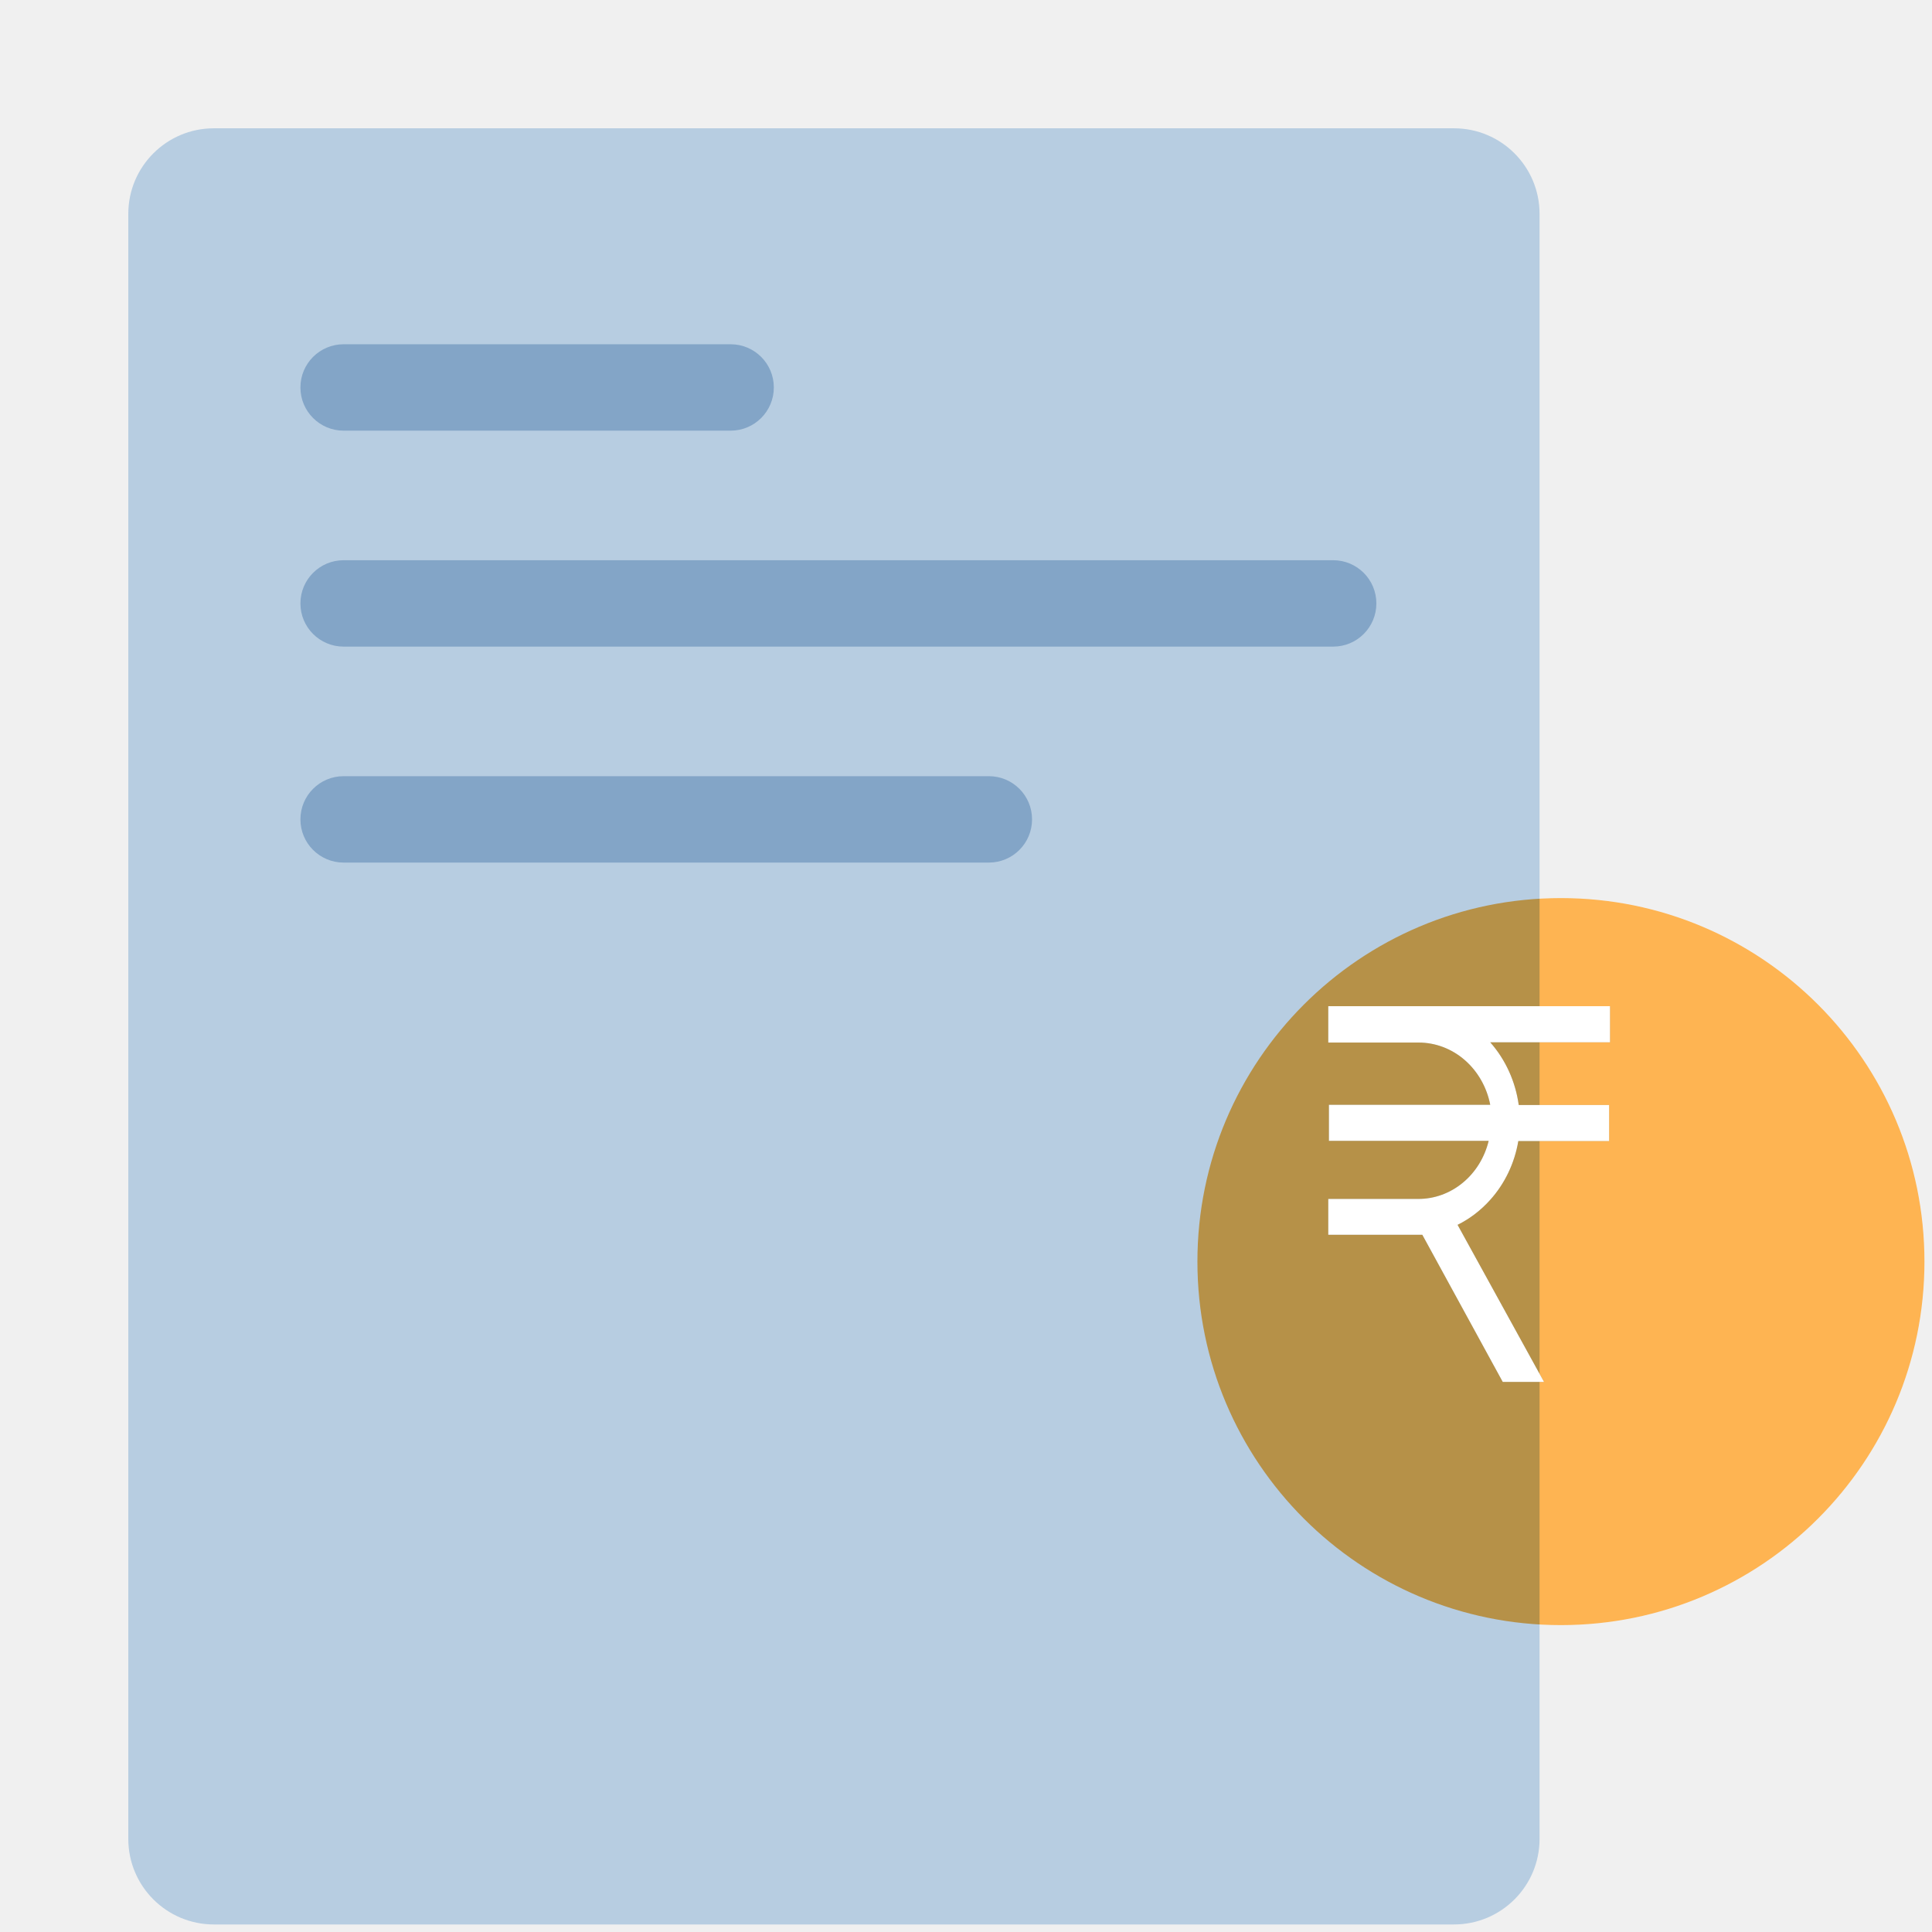
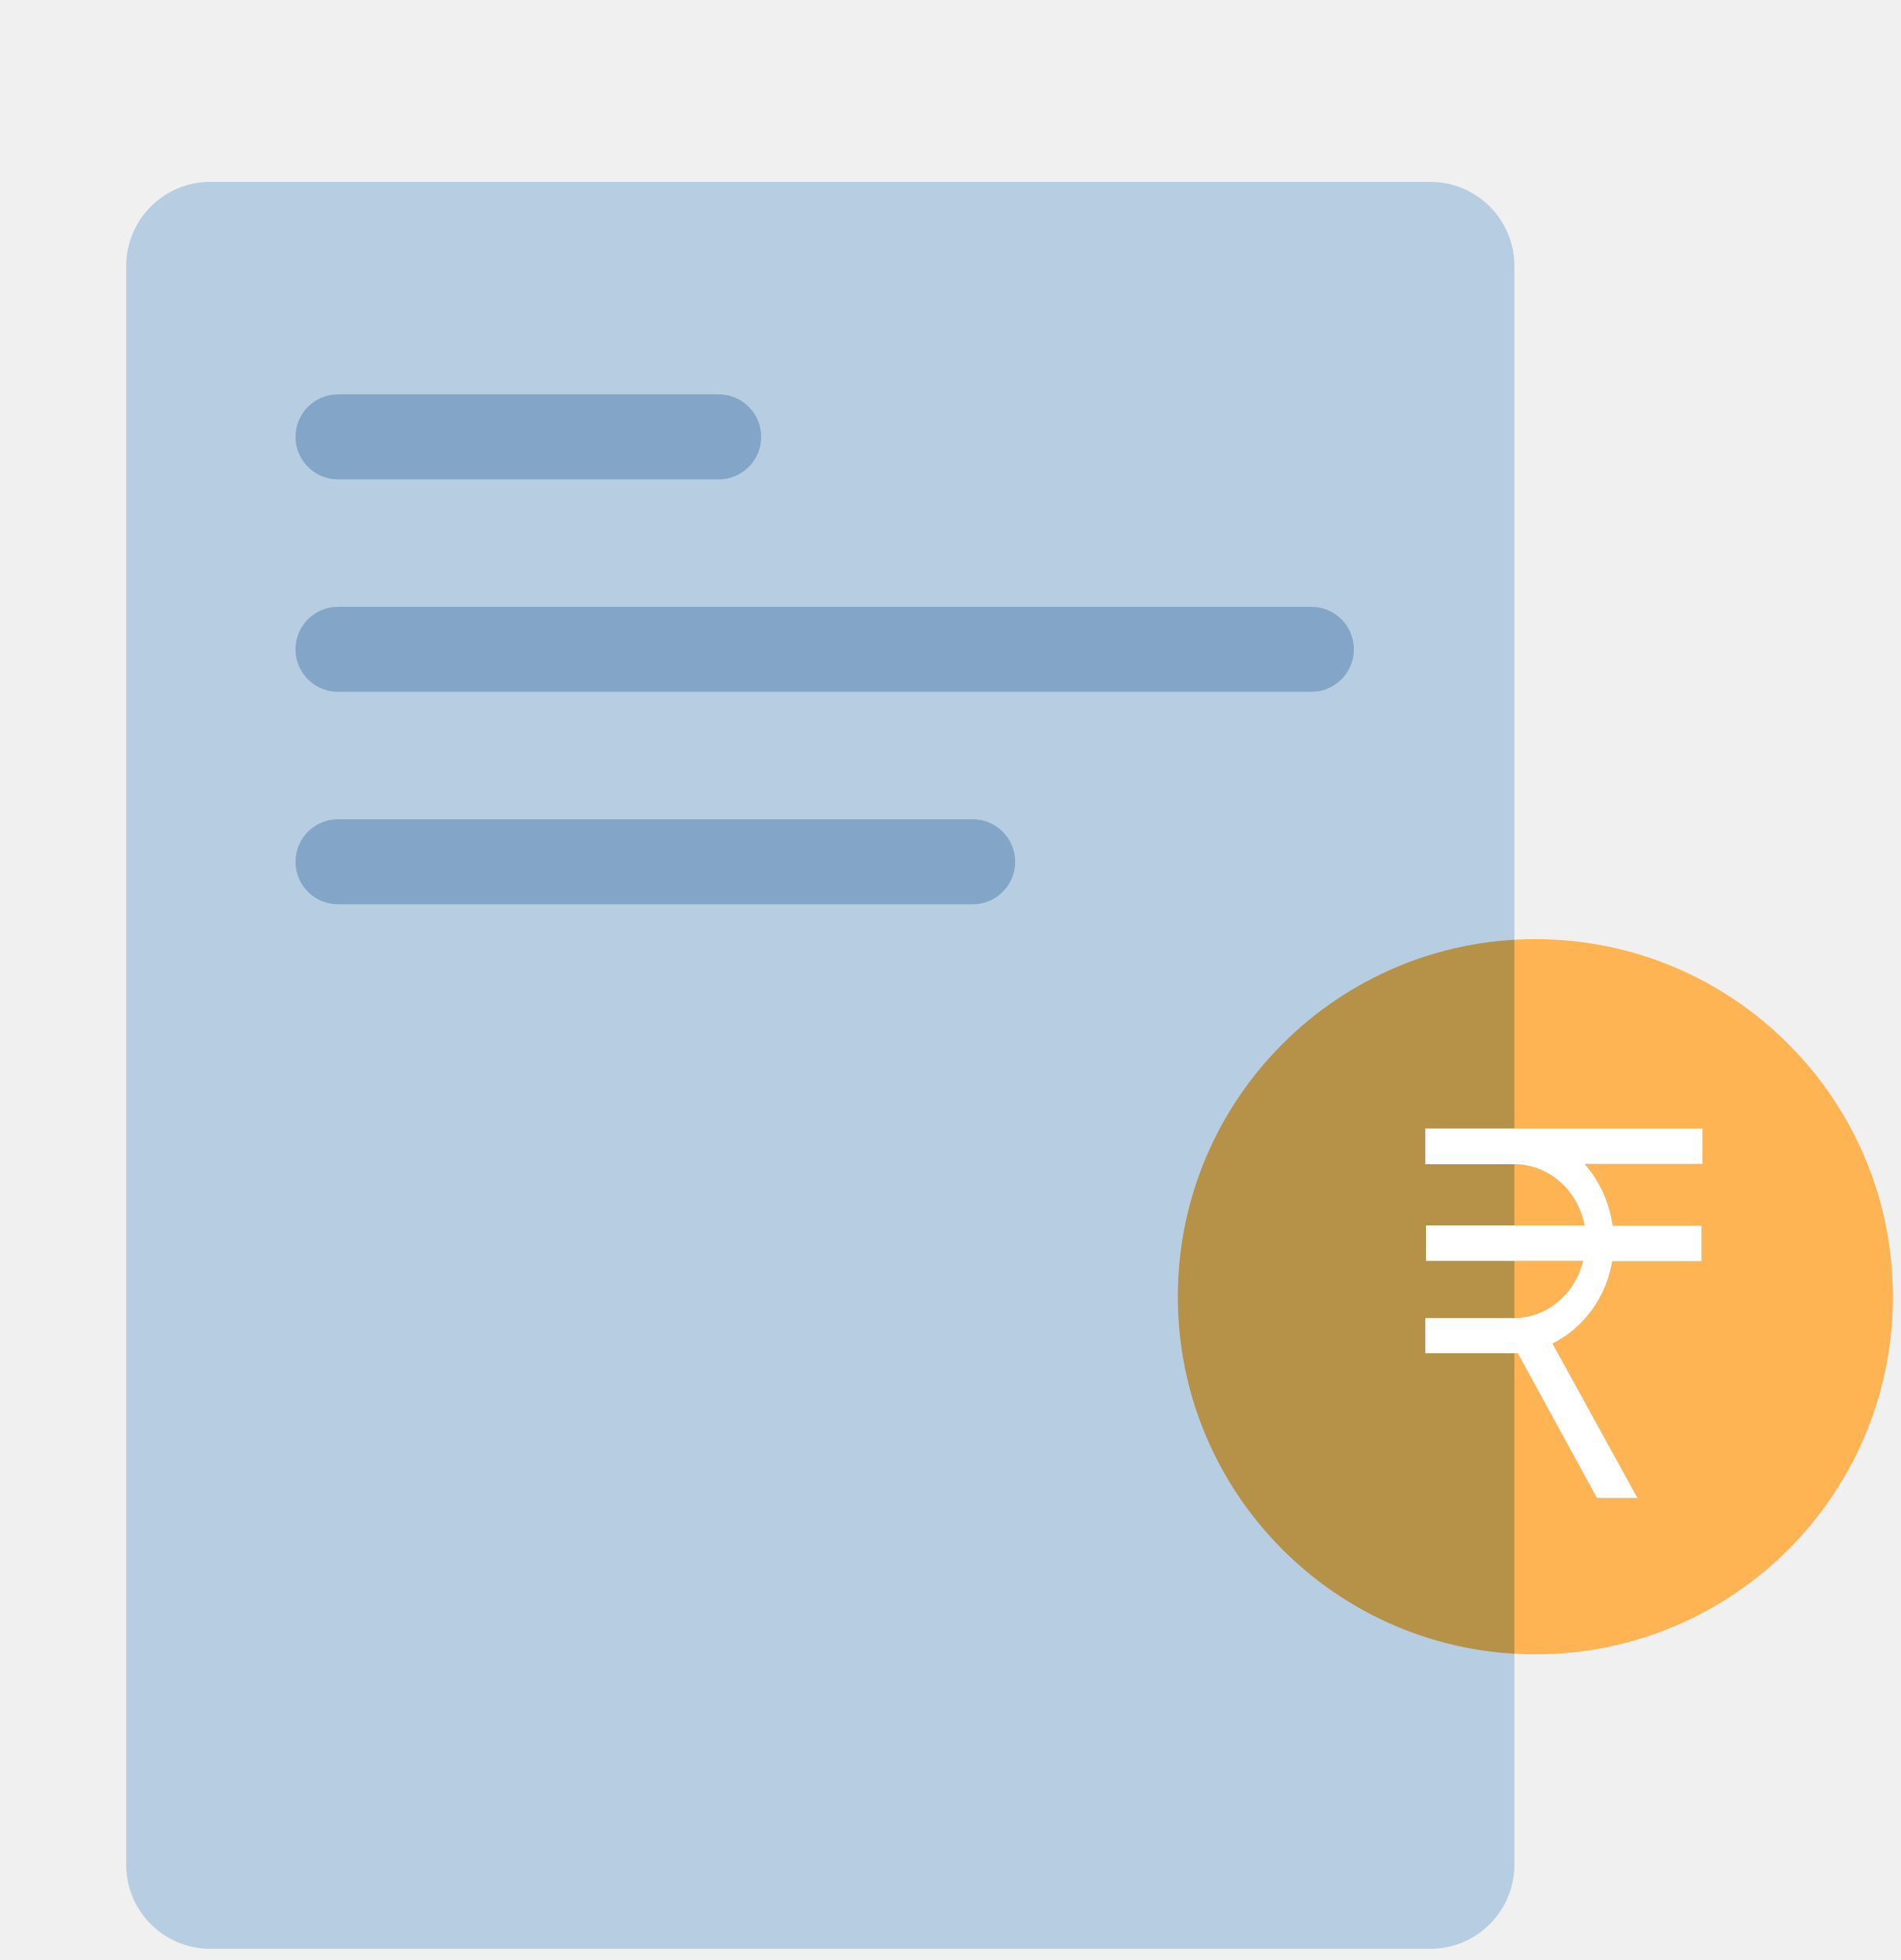
- <svg xmlns="http://www.w3.org/2000/svg" width="32" height="32" viewBox="0 0 32 32" fill="none">
-   <circle cx="25.854" cy="20.896" r="6.021" fill="white" />
-   <rect x="2.125" y="2.125" width="23.375" height="29.75" rx="1.417" fill="#B7CDE1" />
+ <svg xmlns="http://www.w3.org/2000/svg" viewBox="0 0 32 33" fill="none">
+   <circle cx="25.854" cy="21.833" r="6.021" fill="white" />
+   <rect x="2.125" y="3.062" width="23.375" height="29.75" rx="1.417" fill="#B7CDE1" />
  <g style="mix-blend-mode:multiply">
-     <rect x="4.976" y="5.702" width="7.841" height="1.431" rx="0.715" fill="#B7CDE1" />
+     <rect x="4.976" y="6.64" width="7.841" height="1.431" rx="0.715" fill="#B7CDE1" />
  </g>
  <g style="mix-blend-mode:multiply">
-     <rect x="4.976" y="12.856" width="12.118" height="1.431" rx="0.715" fill="#B7CDE1" />
+     <rect x="4.976" y="13.794" width="12.118" height="1.431" rx="0.715" fill="#B7CDE1" />
  </g>
  <g style="mix-blend-mode:multiply">
-     <rect x="4.976" y="9.279" width="17.821" height="1.431" rx="0.715" fill="#B7CDE1" />
+     <rect x="4.976" y="10.217" width="17.821" height="1.431" rx="0.715" fill="#B7CDE1" />
  </g>
  <g style="mix-blend-mode:multiply">
-     <circle cx="25.854" cy="20.896" r="6.021" fill="#FEB452" />
+     <circle cx="25.854" cy="21.833" r="6.021" fill="#FEB452" />
  </g>
  <g style="mix-blend-mode:multiply">
-     <path fill-rule="evenodd" clip-rule="evenodd" d="M22.011 16.666H26.667V17.264H24.683C24.936 17.55 25.101 17.913 25.155 18.302H26.652V18.9H25.148C25.086 19.267 24.924 19.605 24.683 19.873C24.528 20.046 24.345 20.187 24.142 20.287L25.574 22.889H24.89L23.558 20.452H22V19.858H23.49C23.757 19.859 24.016 19.765 24.227 19.591C24.439 19.417 24.59 19.172 24.657 18.896H22.011V18.299H24.683C24.626 18.007 24.477 17.746 24.261 17.558C24.045 17.37 23.775 17.268 23.497 17.268H22V16.666H22.011Z" fill="#B7CDE1" />
+     <path fill-rule="evenodd" clip-rule="evenodd" d="M24.011 19H28.667V19.598H26.683C26.936 19.884 27.101 20.246 27.155 20.636H28.652V21.234H27.148C27.086 21.6 26.924 21.939 26.683 22.207C26.528 22.38 26.345 22.52 26.142 22.621L27.574 25.222H26.89L25.558 22.785H24V22.192H25.49C25.757 22.192 26.016 22.098 26.227 21.924C26.439 21.75 26.59 21.506 26.657 21.23H24.011V20.632H26.683C26.626 20.341 26.477 20.079 26.261 19.892C26.045 19.704 25.775 19.601 25.497 19.602H24V19H24.011Z" fill="#B7CDE1" />
  </g>
-   <path fill-rule="evenodd" clip-rule="evenodd" d="M22.011 16.666H26.667V17.264H24.683C24.936 17.55 25.101 17.913 25.155 18.302H26.652V18.9H25.148C25.086 19.267 24.924 19.605 24.683 19.873C24.528 20.046 24.345 20.187 24.142 20.287L25.574 22.889H24.89L23.558 20.452H22V19.858H23.49C23.757 19.859 24.016 19.765 24.227 19.591C24.439 19.417 24.59 19.172 24.657 18.896H22.011V18.299H24.683C24.626 18.007 24.477 17.746 24.261 17.558C24.045 17.37 23.775 17.268 23.497 17.268H22V16.666H22.011Z" fill="white" />
+   <path fill-rule="evenodd" clip-rule="evenodd" d="M24.011 19H28.667V19.598H26.683C26.936 19.884 27.101 20.246 27.155 20.636H28.652V21.234H27.148C27.086 21.6 26.924 21.939 26.683 22.207C26.528 22.38 26.345 22.52 26.142 22.621L27.574 25.222H26.89L25.558 22.785H24V22.192H25.49C25.757 22.192 26.016 22.098 26.227 21.924C26.439 21.75 26.59 21.506 26.657 21.23H24.011V20.632H26.683C26.626 20.341 26.477 20.079 26.261 19.892C26.045 19.704 25.775 19.601 25.497 19.602H24V19H24.011Z" fill="white" />
</svg>
